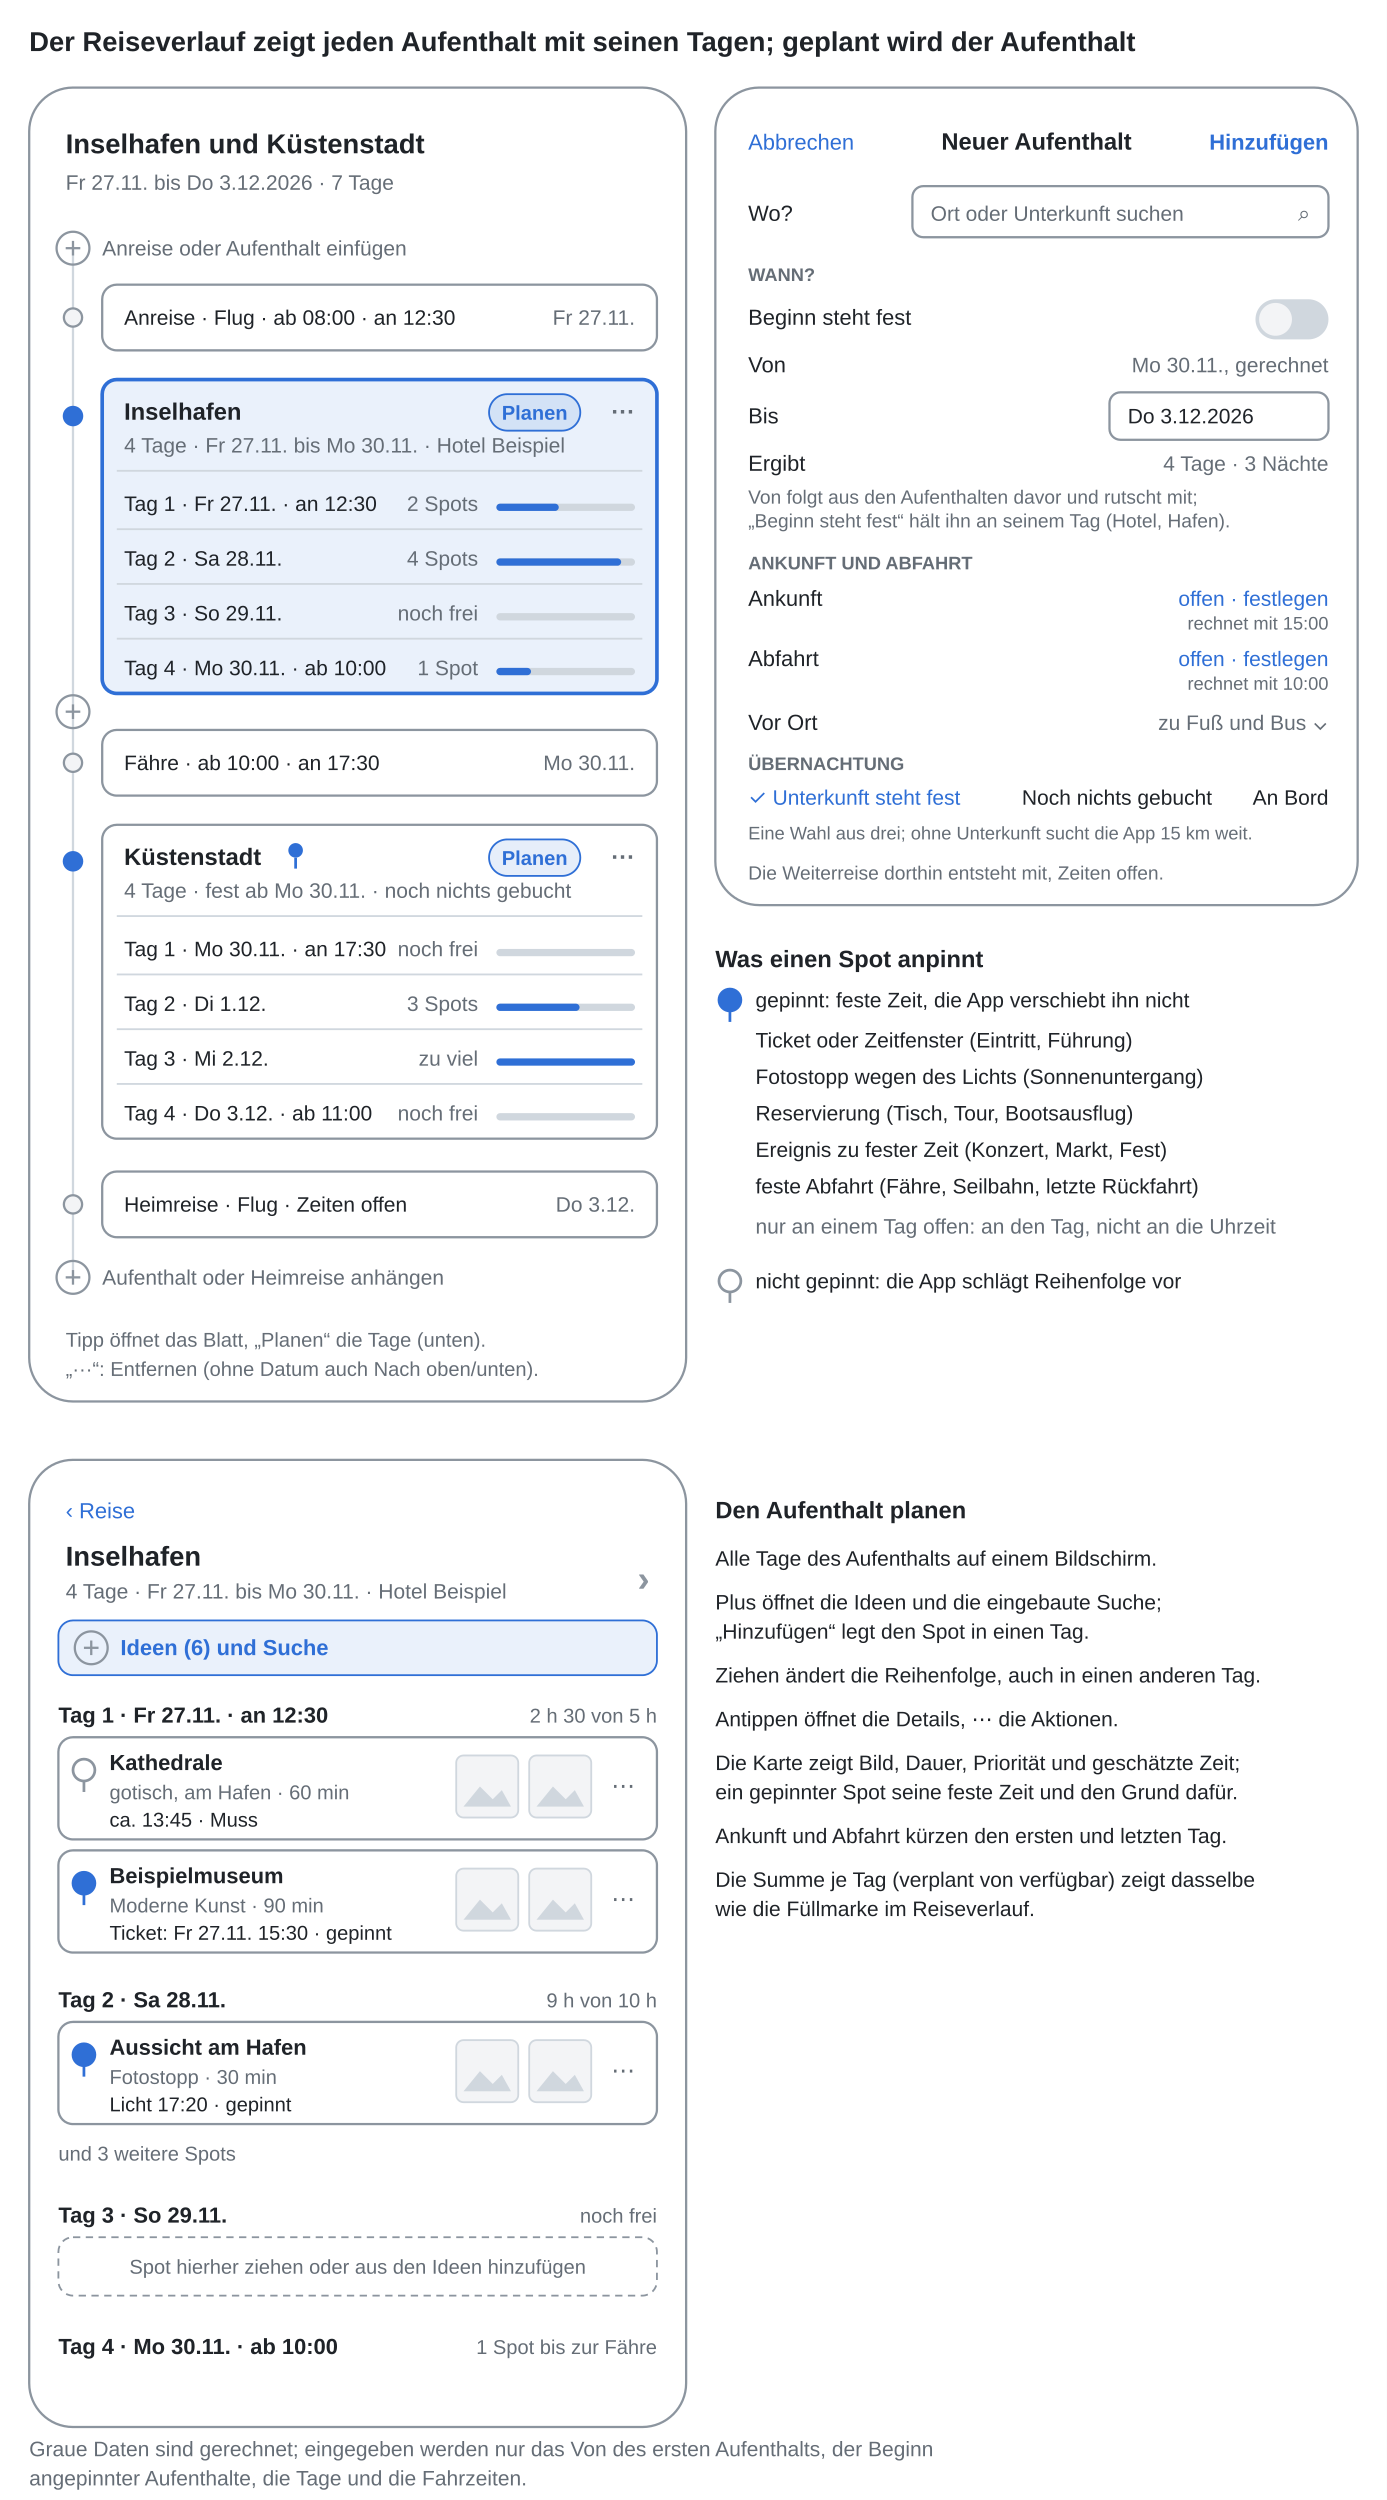
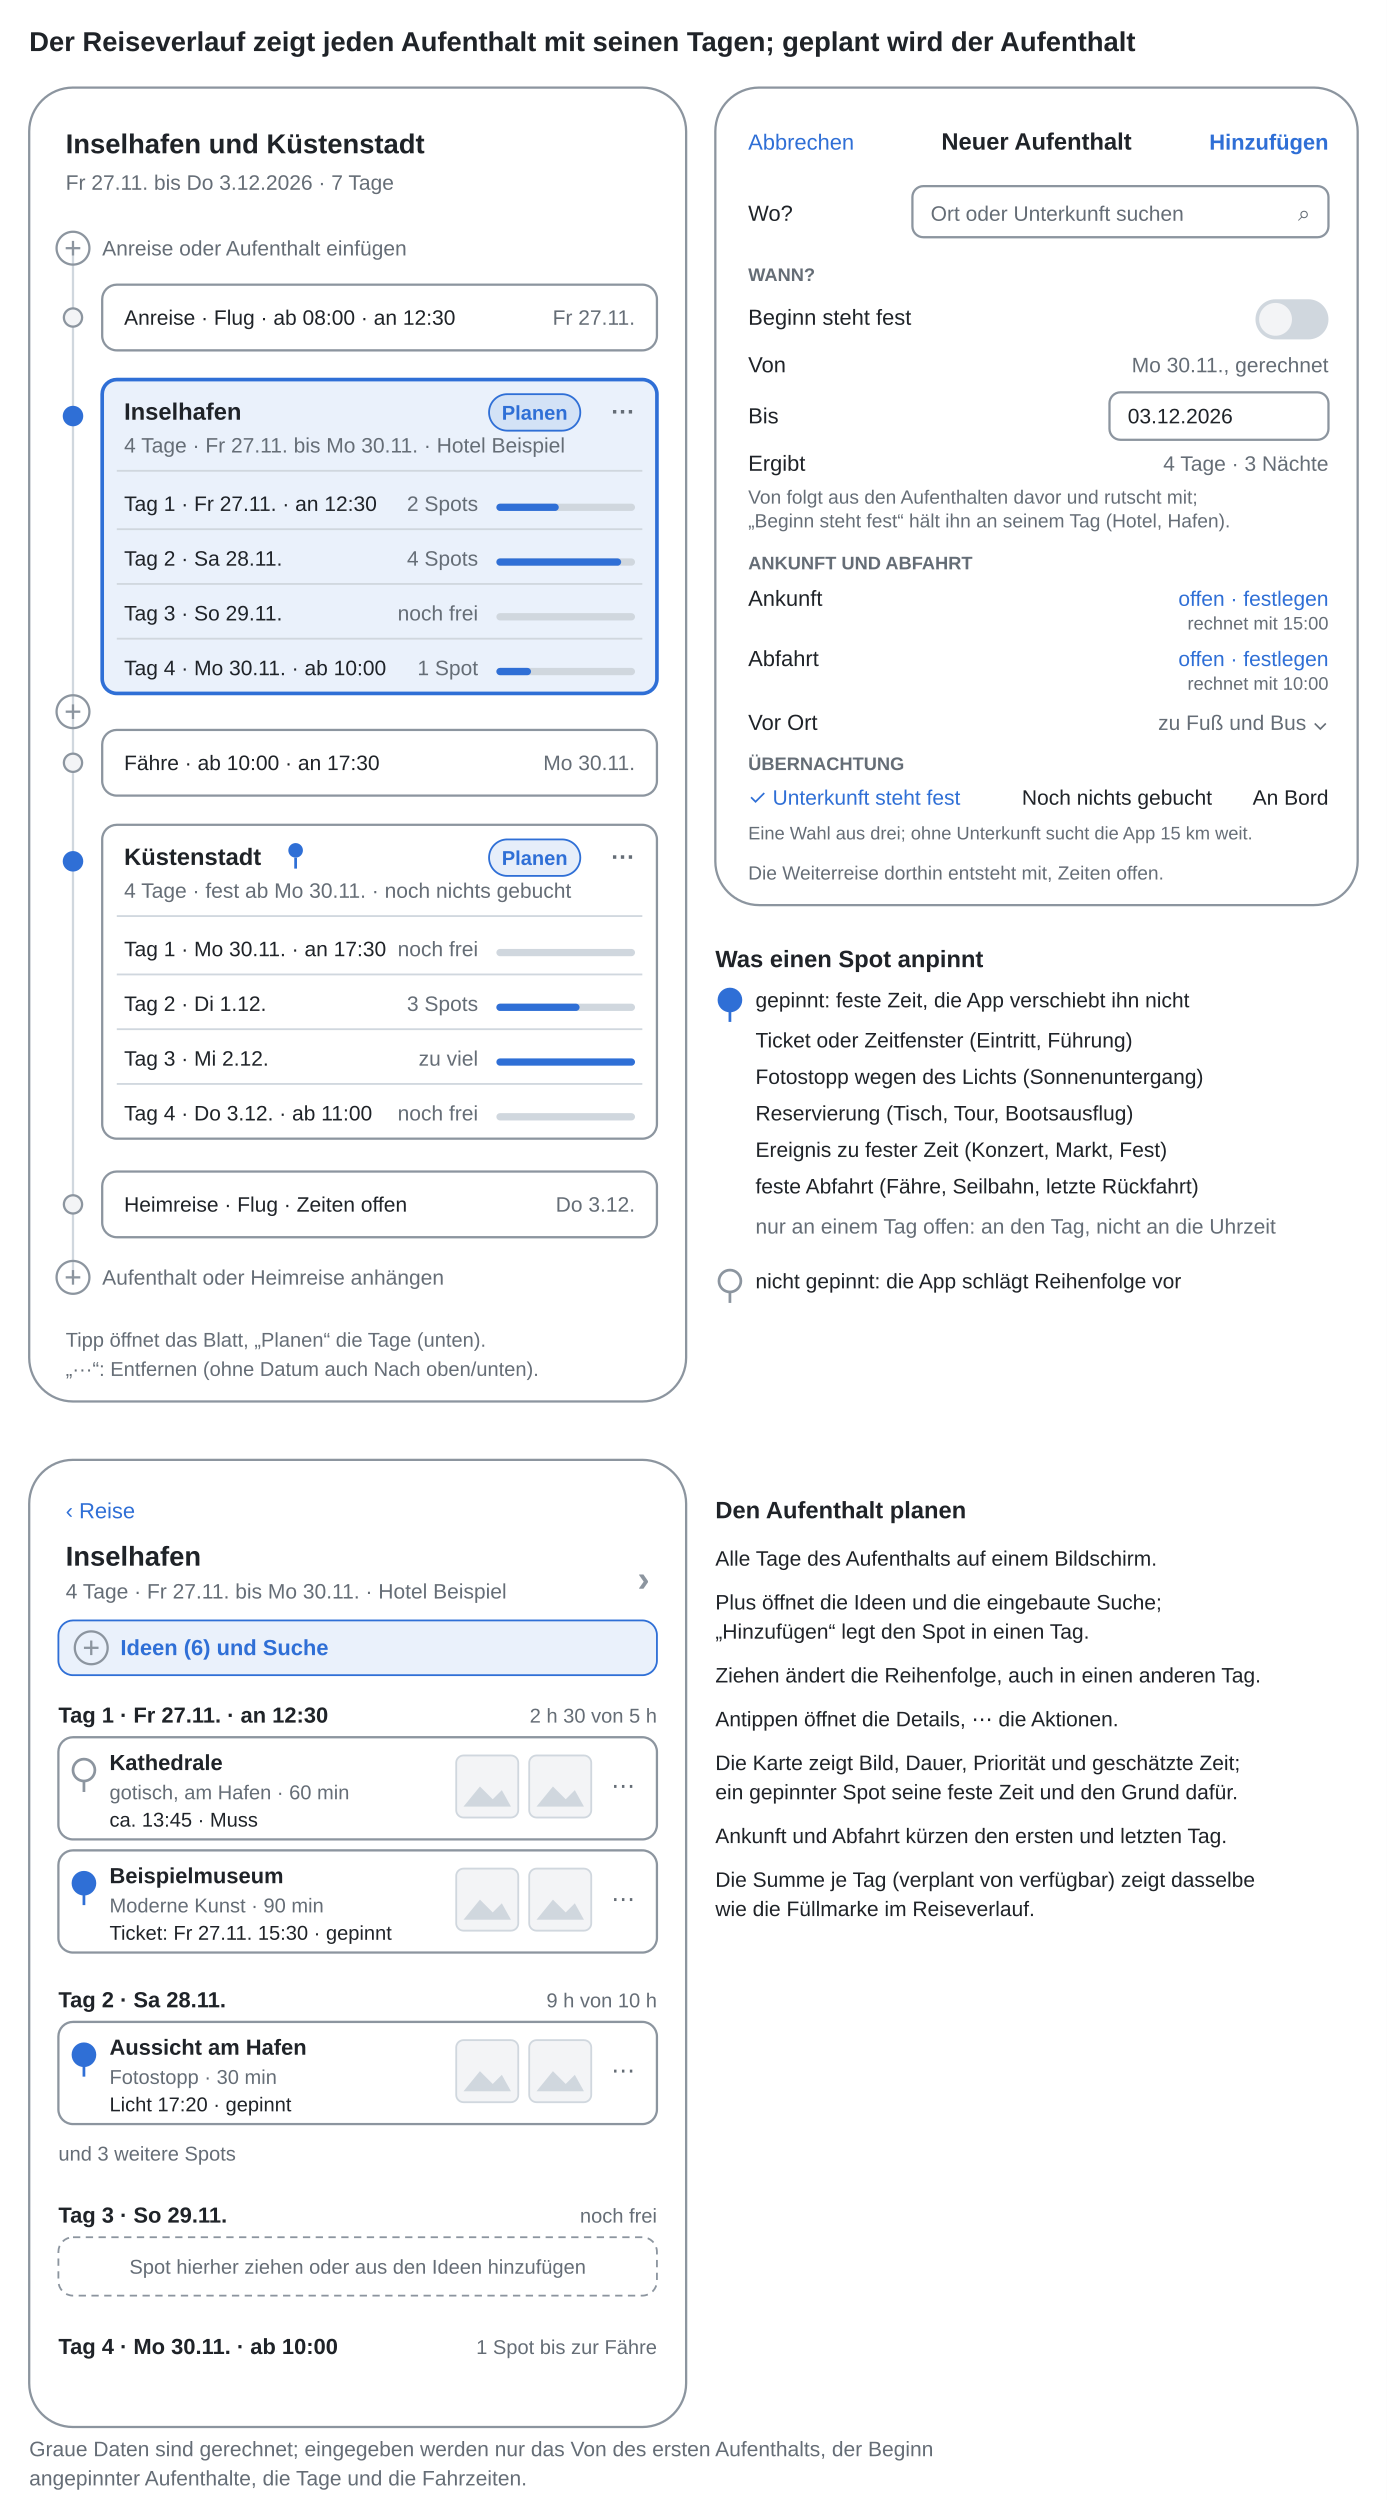
<svg xmlns="http://www.w3.org/2000/svg" width="760" height="1370" font-family="-apple-system, 'Helvetica Neue', Arial, sans-serif" viewBox="0 0 760 1370" role="img" aria-label="Der Reiseverlauf zeigt jeden Aufenthalt mit seinen Tagen; der Aufenthalt wird mit allen Tagen auf einmal geplant" font-size="13">
  <rect width="100%" height="100%" fill="#ffffff" />
  <text x="16" y="28" font-size="15" font-weight="600" fill="#1f2328">Der Reiseverlauf zeigt jeden Aufenthalt mit seinen Tagen; geplant wird der Aufenthalt</text>
  <g>
    <rect x="16" y="48" width="360" height="720" rx="24" fill="none" stroke="#8c959f" stroke-width="1.25" />
    <text x="36" y="84" font-size="15" font-weight="600" fill="#1f2328">Inselhafen und Küstenstadt</text>
    <text x="36" y="104" font-size="11.5" fill="#656d76">Fr 27.11. bis Do 3.12.2026 · 7 Tage</text>
  </g>
  <g>
    <line x1="40" y1="136" x2="40" y2="700" stroke="#d0d7de" stroke-width="1.25" />
  </g>
  <g>
    <g>
      <circle cx="40" cy="136" r="9" fill="none" stroke="#8c959f" stroke-width="1.25" />
      <path d="M36 136H44M40 132V140" stroke="#8c959f" stroke-width="1.25" />
    </g>
    <text x="56" y="140" font-size="11.5" fill="#656d76">Anreise oder Aufenthalt einfügen</text>
  </g>
  <g>
    <circle cx="40" cy="174" r="5" fill="#f3f4f6" stroke="#8c959f" stroke-width="1.25" />
    <rect x="56" y="156" width="304" height="36" rx="8" fill="none" fill-opacity="1" stroke="#8c959f" stroke-width="1.25" />
    <text x="68" y="178" font-size="11.5" fill="#1f2328">Anreise · Flug · ab 08:00 · an 12:30</text>
    <text x="348" y="178" text-anchor="end" font-size="11.5" fill="#656d76">Fr 27.11.</text>
  </g>
  <g>
    <circle cx="40" cy="228" r="5" fill="#2f6fd6" stroke="#2f6fd6" stroke-width="1.25" />
    <rect x="56" y="208" width="304" height="172" rx="8" fill="#2f6fd6" fill-opacity="0.1" stroke="#2f6fd6" stroke-width="2" />
    <text x="68" y="230" font-weight="600" fill="#1f2328">Inselhafen</text>
    <rect x="268" y="216" width="50" height="20" rx="10" fill="#2f6fd6" fill-opacity="0.12" stroke="#2f6fd6" />
    <text x="293" y="230" font-size="11" font-weight="600" text-anchor="middle" fill="#2f6fd6">Planen</text>
    <text x="348" y="230" font-size="13" font-weight="600" text-anchor="end" fill="#656d76">···</text>
    <text x="68" y="248" font-size="11.5" fill="#656d76">4 Tage · Fr 27.11. bis Mo 30.11. · Hotel Beispiel</text>
    <line x1="64" y1="258" x2="352" y2="258" stroke="#d0d7de" />
    <text x="68" y="280" font-size="11.5" fill="#1f2328">Tag 1 · Fr 27.11. · an 12:30</text>
    <text x="262" y="280" text-anchor="end" font-size="11.5" fill="#656d76">2 Spots</text>
    <g>
      <rect x="272" y="276" width="76" height="4" rx="2" fill="#d0d7de" />
      <rect x="272" y="276" width="34.2" height="4" rx="2" fill="#2f6fd6" />
    </g>
    <line x1="64" y1="290" x2="352" y2="290" stroke="#d0d7de" />
    <text x="68" y="310" font-size="11.5" fill="#1f2328">Tag 2 · Sa 28.11.</text>
    <text x="262" y="310" text-anchor="end" font-size="11.5" fill="#656d76">4 Spots</text>
    <g>
      <rect x="272" y="306" width="76" height="4" rx="2" fill="#d0d7de" />
      <rect x="272" y="306" width="68.4" height="4" rx="2" fill="#2f6fd6" />
    </g>
    <line x1="64" y1="320" x2="352" y2="320" stroke="#d0d7de" />
    <text x="68" y="340" font-size="11.5" fill="#1f2328">Tag 3 · So 29.11.</text>
    <text x="262" y="340" text-anchor="end" font-size="11.5" fill="#656d76">noch frei</text>
    <g>
      <rect x="272" y="336" width="76" height="4" rx="2" fill="#d0d7de" />
      <rect x="272" y="336" width="0" height="4" rx="2" fill="#2f6fd6" />
    </g>
    <line x1="64" y1="350" x2="352" y2="350" stroke="#d0d7de" />
    <text x="68" y="370" font-size="11.5" fill="#1f2328">Tag 4 · Mo 30.11. · ab 10:00</text>
    <text x="262" y="370" text-anchor="end" font-size="11.5" fill="#656d76">1 Spot</text>
    <g>
      <rect x="272" y="366" width="76" height="4" rx="2" fill="#d0d7de" />
      <rect x="272" y="366" width="19" height="4" rx="2" fill="#2f6fd6" />
    </g>
  </g>
  <g>
    <g>
      <circle cx="40" cy="390" r="9" fill="none" stroke="#8c959f" stroke-width="1.25" />
      <path d="M36 390H44M40 386V394" stroke="#8c959f" stroke-width="1.25" />
    </g>
  </g>
  <g>
    <circle cx="40" cy="418" r="5" fill="#f3f4f6" stroke="#8c959f" stroke-width="1.25" />
    <rect x="56" y="400" width="304" height="36" rx="8" fill="none" fill-opacity="1" stroke="#8c959f" stroke-width="1.25" />
    <text x="68" y="422" font-size="11.5" fill="#1f2328">Fähre · ab 10:00 · an 17:30</text>
    <text x="348" y="422" text-anchor="end" font-size="11.5" fill="#656d76">Mo 30.11.</text>
  </g>
  <g>
    <circle cx="40" cy="472" r="5" fill="#2f6fd6" stroke="#2f6fd6" stroke-width="1.25" />
    <rect x="56" y="452" width="304" height="172" rx="8" fill="none" fill-opacity="1" stroke="#8c959f" stroke-width="1.25" />
    <text x="68" y="474" font-weight="600" fill="#1f2328">Küstenstadt</text>
    <circle cx="162" cy="466" r="4" fill="#2f6fd6" />
    <line x1="162" y1="470" x2="162" y2="476" stroke="#2f6fd6" stroke-width="1.5" />
    <rect x="268" y="460" width="50" height="20" rx="10" fill="#2f6fd6" fill-opacity="0.12" stroke="#2f6fd6" />
    <text x="293" y="474" font-size="11" font-weight="600" text-anchor="middle" fill="#2f6fd6">Planen</text>
    <text x="348" y="474" font-size="13" font-weight="600" text-anchor="end" fill="#656d76">···</text>
    <text x="68" y="492" font-size="11.5" fill="#656d76">4 Tage · fest ab Mo 30.11. · noch nichts gebucht</text>
    <line x1="64" y1="502" x2="352" y2="502" stroke="#d0d7de" />
    <text x="68" y="524" font-size="11.5" fill="#1f2328">Tag 1 · Mo 30.11. · an 17:30</text>
    <text x="262" y="524" text-anchor="end" font-size="11.5" fill="#656d76">noch frei</text>
    <g>
      <rect x="272" y="520" width="76" height="4" rx="2" fill="#d0d7de" />
      <rect x="272" y="520" width="0" height="4" rx="2" fill="#2f6fd6" />
    </g>
    <line x1="64" y1="534" x2="352" y2="534" stroke="#d0d7de" />
    <text x="68" y="554" font-size="11.5" fill="#1f2328">Tag 2 · Di 1.12.</text>
    <text x="262" y="554" text-anchor="end" font-size="11.5" fill="#656d76">3 Spots</text>
    <g>
      <rect x="272" y="550" width="76" height="4" rx="2" fill="#d0d7de" />
      <rect x="272" y="550" width="45.6" height="4" rx="2" fill="#2f6fd6" />
    </g>
    <line x1="64" y1="564" x2="352" y2="564" stroke="#d0d7de" />
    <text x="68" y="584" font-size="11.5" fill="#1f2328">Tag 3 · Mi 2.12.</text>
    <text x="262" y="584" text-anchor="end" font-size="11.5" fill="#656d76">zu viel</text>
    <rect x="272" y="580" width="76" height="4" rx="2" fill="#2f6fd6" />
    <line x1="64" y1="594" x2="352" y2="594" stroke="#d0d7de" />
    <text x="68" y="614" font-size="11.5" fill="#1f2328">Tag 4 · Do 3.12. · ab 11:00</text>
    <text x="262" y="614" text-anchor="end" font-size="11.5" fill="#656d76">noch frei</text>
    <g>
      <rect x="272" y="610" width="76" height="4" rx="2" fill="#d0d7de" />
      <rect x="272" y="610" width="0" height="4" rx="2" fill="#2f6fd6" />
    </g>
  </g>
  <g>
    <circle cx="40" cy="660" r="5" fill="#f3f4f6" stroke="#8c959f" stroke-width="1.25" />
    <rect x="56" y="642" width="304" height="36" rx="8" fill="none" fill-opacity="1" stroke="#8c959f" stroke-width="1.25" />
    <text x="68" y="664" font-size="11.5" fill="#1f2328">Heimreise · Flug · Zeiten offen</text>
    <text x="348" y="664" text-anchor="end" font-size="11.5" fill="#656d76">Do 3.12.</text>
  </g>
  <g>
    <g>
      <circle cx="40" cy="700" r="9" fill="none" stroke="#8c959f" stroke-width="1.25" />
      <path d="M36 700H44M40 696V704" stroke="#8c959f" stroke-width="1.25" />
    </g>
    <text x="56" y="704" font-size="11.5" fill="#656d76">Aufenthalt oder Heimreise anhängen</text>
  </g>
  <text x="36" y="738" font-size="11" fill="#656d76">Tipp öffnet das Blatt, „Planen“ die Tage (unten).</text>
  <text x="36" y="754" font-size="11" fill="#656d76">„···“: Entfernen (ohne Datum auch Nach oben/unten).</text>
  <g>
    <rect x="392" y="48" width="352" height="448" rx="24" fill="none" stroke="#8c959f" stroke-width="1.25" />
    <text x="410" y="82" font-size="12" fill="#2f6fd6">Abbrechen</text>
    <text x="568" y="82" text-anchor="middle" font-size="13" font-weight="600" fill="#1f2328">Neuer Aufenthalt</text>
    <text x="728" y="82" text-anchor="end" font-size="12" font-weight="600" fill="#2f6fd6">Hinzufügen</text>
    <text x="410" y="121" font-size="12" fill="#1f2328">Wo?</text>
    <rect x="500" y="102" width="228" height="28" rx="6" fill="none" stroke="#8c959f" stroke-width="1.25" />
    <text x="510" y="121" font-size="11.5" fill="#656d76">Ort oder Unterkunft suchen</text>
    <text x="718" y="121" text-anchor="end" font-size="12" fill="#656d76">⌕</text>
    <text x="410" y="154" font-size="10" font-weight="600" fill="#656d76">WANN?</text>
    <text x="410" y="178" font-size="12" fill="#1f2328">Beginn steht fest</text>
    <rect x="688" y="164" width="40" height="22" rx="11" fill="#d0d7de" />
    <circle cx="699" cy="175" r="9" fill="#f3f4f6" />
    <text x="410" y="204" font-size="12" fill="#1f2328">Von</text>
    <text x="728" y="204" font-size="11.5" text-anchor="end" fill="#656d76">Mo 30.11., gerechnet</text>
    <text x="410" y="232" font-size="12" fill="#1f2328">Bis</text>
    <rect x="608" y="215" width="120" height="26" rx="6" fill="none" stroke="#8c959f" stroke-width="1.25" />
-     <text x="618" y="232" font-size="11.5" fill="#1f2328">Do 3.12.2026</text>
+     <text x="618" y="232" font-size="11.5" fill="#1f2328">03.12.2026</text>
    <text x="410" y="258" font-size="12" fill="#1f2328">Ergibt</text>
    <text x="728" y="258" font-size="11.5" text-anchor="end" fill="#656d76">4 Tage · 3 Nächte</text>
    <text x="410" y="276" font-size="10.5" fill="#656d76">Von folgt aus den Aufenthalten davor und rutscht mit;</text>
    <text x="410" y="289" font-size="10.5" fill="#656d76">„Beginn steht fest“ hält ihn an seinem Tag (Hotel, Hafen).</text>
    <text x="410" y="312" font-size="10" font-weight="600" fill="#656d76">ANKUNFT UND ABFAHRT</text>
    <text x="410" y="332" font-size="12" fill="#1f2328">Ankunft</text>
    <text x="728" y="332" font-size="11.5" text-anchor="end" fill="#2f6fd6">offen · festlegen</text>
    <text x="728" y="345" font-size="10" text-anchor="end" fill="#656d76">rechnet mit 15:00</text>
    <text x="410" y="365" font-size="12" fill="#1f2328">Abfahrt</text>
    <text x="728" y="365" font-size="11.5" text-anchor="end" fill="#2f6fd6">offen · festlegen</text>
    <text x="728" y="378" font-size="10" text-anchor="end" fill="#656d76">rechnet mit 10:00</text>
    <text x="410" y="400" font-size="12" fill="#1f2328">Vor Ort</text>
    <text x="728" y="400" font-size="11.5" text-anchor="end" fill="#656d76">zu Fuß und Bus ⌄</text>
    <text x="410" y="422" font-size="10" font-weight="600" fill="#656d76">ÜBERNACHTUNG</text>
    <text x="410" y="441" font-size="11.5" fill="#2f6fd6">✓ Unterkunft steht fest</text>
    <text x="560" y="441" font-size="11.5" fill="#1f2328">Noch nichts gebucht</text>
    <text x="728" y="441" font-size="11.5" text-anchor="end" fill="#1f2328">An Bord</text>
    <text x="410" y="460" font-size="10" fill="#656d76">Eine Wahl aus drei; ohne Unterkunft sucht die App 15 km weit.</text>
    <text x="410" y="482" font-size="10.5" fill="#656d76">Die Weiterreise dorthin entsteht mit, Zeiten offen.</text>
  </g>
  <g>
    <text x="392" y="530" font-size="13" font-weight="600" fill="#1f2328">Was einen Spot anpinnt</text>
    <g>
      <circle cx="400" cy="548" r="6" fill="#2f6fd6" stroke="#2f6fd6" stroke-width="1.5" />
      <line x1="400" y1="554" x2="400" y2="560" stroke="#2f6fd6" stroke-width="1.5" />
    </g>
    <text x="414" y="552" font-size="11.5" fill="#1f2328">gepinnt: feste Zeit, die App verschiebt ihn nicht</text>
    <text x="414" y="574" font-size="11.5" fill="#1f2328">Ticket oder Zeitfenster (Eintritt, Führung)</text>
    <text x="414" y="594" font-size="11.5" fill="#1f2328">Fotostopp wegen des Lichts (Sonnenuntergang)</text>
    <text x="414" y="614" font-size="11.5" fill="#1f2328">Reservierung (Tisch, Tour, Bootsausflug)</text>
    <text x="414" y="634" font-size="11.5" fill="#1f2328">Ereignis zu fester Zeit (Konzert, Markt, Fest)</text>
    <text x="414" y="654" font-size="11.5" fill="#1f2328">feste Abfahrt (Fähre, Seilbahn, letzte Rückfahrt)</text>
    <text x="414" y="676" font-size="11.5" fill="#656d76">nur an einem Tag offen: an den Tag, nicht an die Uhrzeit</text>
    <g>
      <circle cx="400" cy="702" r="6" fill="none" stroke="#8c959f" stroke-width="1.5" />
      <line x1="400" y1="708" x2="400" y2="714" stroke="#8c959f" stroke-width="1.5" />
    </g>
    <text x="414" y="706" font-size="11.5" fill="#1f2328">nicht gepinnt: die App schlägt Reihenfolge vor</text>
  </g>
  <g>
    <rect x="16" y="800" width="360" height="530" rx="24" fill="none" stroke="#8c959f" stroke-width="1.25" />
    <text x="36" y="832" font-size="12" fill="#2f6fd6">‹ Reise</text>
    <text x="356" y="872" text-anchor="end" font-size="20" font-weight="600" fill="#8c959f">›</text>
    <text x="36" y="858" font-size="15" font-weight="600" fill="#1f2328">Inselhafen</text>
    <text x="36" y="876" font-size="11.5" fill="#656d76">4 Tage · Fr 27.11. bis Mo 30.11. · Hotel Beispiel</text>
    <rect x="32" y="888" width="328" height="30" rx="8" fill="#2f6fd6" fill-opacity="0.1" stroke="#2f6fd6" />
    <g>
      <circle cx="50" cy="903" r="9" fill="none" stroke="#8c959f" stroke-width="1.25" />
      <path d="M46 903H54M50 899V907" stroke="#8c959f" stroke-width="1.25" />
    </g>
    <text x="66" y="907" font-size="12" font-weight="600" fill="#2f6fd6">Ideen (6) und Suche</text>
    <text x="32" y="944" font-size="12" font-weight="600" fill="#1f2328">Tag 1 · Fr 27.11. · an 12:30</text>
    <text x="360" y="944" text-anchor="end" font-size="11" fill="#656d76">2 h 30 von 5 h</text>
    <rect x="32" y="952" width="328" height="56" rx="8" fill="none" fill-opacity="1" stroke="#8c959f" stroke-width="1.25" />
    <g>
      <circle cx="46" cy="970" r="6" fill="none" stroke="#8c959f" stroke-width="1.5" />
      <line x1="46" y1="976" x2="46" y2="982" stroke="#8c959f" stroke-width="1.5" />
    </g>
    <text x="60" y="970" font-size="12" font-weight="600" fill="#1f2328">Kathedrale</text>
    <text x="60" y="986" font-size="11" fill="#656d76">gotisch, am Hafen · 60 min</text>
    <text x="60" y="1001" font-size="11" fill="#1f2328">ca. 13:45 · Muss</text>
    <g>
      <rect x="250" y="962" width="34" height="34" rx="4" fill="#f3f4f6" stroke="#d0d7de" />
      <path d="M254 990L263 979L270 986L275 981L280 990Z" fill="#d0d7de" />
    </g>
    <g>
      <rect x="290" y="962" width="34" height="34" rx="4" fill="#f3f4f6" stroke="#d0d7de" />
      <path d="M294 990L303 979L310 986L315 981L320 990Z" fill="#d0d7de" />
    </g>
    <text x="348" y="983" text-anchor="end" font-size="13" fill="#656d76">⋯</text>
    <rect x="32" y="1014" width="328" height="56" rx="8" fill="none" fill-opacity="1" stroke="#8c959f" stroke-width="1.25" />
    <g>
      <circle cx="46" cy="1032" r="6" fill="#2f6fd6" stroke="#2f6fd6" stroke-width="1.5" />
      <line x1="46" y1="1038" x2="46" y2="1044" stroke="#2f6fd6" stroke-width="1.5" />
    </g>
    <text x="60" y="1032" font-size="12" font-weight="600" fill="#1f2328">Beispielmuseum</text>
    <text x="60" y="1048" font-size="11" fill="#656d76">Moderne Kunst · 90 min</text>
    <text x="60" y="1063" font-size="11" fill="#1f2328">Ticket: Fr 27.11. 15:30 · gepinnt</text>
    <g>
      <rect x="250" y="1024" width="34" height="34" rx="4" fill="#f3f4f6" stroke="#d0d7de" />
      <path d="M254 1052L263 1041L270 1048L275 1043L280 1052Z" fill="#d0d7de" />
    </g>
    <g>
      <rect x="290" y="1024" width="34" height="34" rx="4" fill="#f3f4f6" stroke="#d0d7de" />
      <path d="M294 1052L303 1041L310 1048L315 1043L320 1052Z" fill="#d0d7de" />
    </g>
    <text x="348" y="1045" text-anchor="end" font-size="13" fill="#656d76">⋯</text>
    <text x="32" y="1100" font-size="12" font-weight="600" fill="#1f2328">Tag 2 · Sa 28.11.</text>
    <text x="360" y="1100" text-anchor="end" font-size="11" fill="#656d76">9 h von 10 h</text>
    <rect x="32" y="1108" width="328" height="56" rx="8" fill="none" fill-opacity="1" stroke="#8c959f" stroke-width="1.25" />
    <g>
      <circle cx="46" cy="1126" r="6" fill="#2f6fd6" stroke="#2f6fd6" stroke-width="1.5" />
      <line x1="46" y1="1132" x2="46" y2="1138" stroke="#2f6fd6" stroke-width="1.5" />
    </g>
    <text x="60" y="1126" font-size="12" font-weight="600" fill="#1f2328">Aussicht am Hafen</text>
    <text x="60" y="1142" font-size="11" fill="#656d76">Fotostopp · 30 min</text>
    <text x="60" y="1157" font-size="11" fill="#1f2328">Licht 17:20 · gepinnt</text>
    <g>
      <rect x="250" y="1118" width="34" height="34" rx="4" fill="#f3f4f6" stroke="#d0d7de" />
      <path d="M254 1146L263 1135L270 1142L275 1137L280 1146Z" fill="#d0d7de" />
    </g>
    <g>
      <rect x="290" y="1118" width="34" height="34" rx="4" fill="#f3f4f6" stroke="#d0d7de" />
      <path d="M294 1146L303 1135L310 1142L315 1137L320 1146Z" fill="#d0d7de" />
    </g>
    <text x="348" y="1139" text-anchor="end" font-size="13" fill="#656d76">⋯</text>
    <text x="32" y="1184" font-size="11" fill="#656d76">und 3 weitere Spots</text>
    <text x="32" y="1218" font-size="12" font-weight="600" fill="#1f2328">Tag 3 · So 29.11.</text>
    <text x="360" y="1218" text-anchor="end" font-size="11" fill="#656d76">noch frei</text>
    <rect x="32" y="1226" width="328" height="32" rx="8" fill="none" stroke="#8c959f" stroke-dasharray="4 3" />
    <text x="196" y="1246" text-anchor="middle" font-size="11" fill="#656d76">Spot hierher ziehen oder aus den Ideen hinzufügen</text>
    <text x="32" y="1290" font-size="12" font-weight="600" fill="#1f2328">Tag 4 · Mo 30.11. · ab 10:00</text>
    <text x="360" y="1290" text-anchor="end" font-size="11" fill="#656d76">1 Spot bis zur Fähre</text>
  </g>
  <g>
    <text x="392" y="832" font-size="13" font-weight="600" fill="#1f2328">Den Aufenthalt planen</text>
    <text x="392" y="858" font-size="11.5" fill="#1f2328">Alle Tage des Aufenthalts auf einem Bildschirm.</text>
    <text x="392" y="882" font-size="11.5" fill="#1f2328">Plus öffnet die Ideen und die eingebaute Suche;</text>
    <text x="392" y="898" font-size="11.5" fill="#1f2328">„Hinzufügen“ legt den Spot in einen Tag.</text>
    <text x="392" y="922" font-size="11.5" fill="#1f2328">Ziehen ändert die Reihenfolge, auch in einen anderen Tag.</text>
    <text x="392" y="946" font-size="11.5" fill="#1f2328">Antippen öffnet die Details, ⋯ die Aktionen.</text>
    <text x="392" y="970" font-size="11.5" fill="#1f2328">Die Karte zeigt Bild, Dauer, Priorität und geschätzte Zeit;</text>
    <text x="392" y="986" font-size="11.5" fill="#1f2328">ein gepinnter Spot seine feste Zeit und den Grund dafür.</text>
    <text x="392" y="1010" font-size="11.5" fill="#1f2328">Ankunft und Abfahrt kürzen den ersten und letzten Tag.</text>
    <text x="392" y="1034" font-size="11.5" fill="#1f2328">Die Summe je Tag (verplant von verfügbar) zeigt dasselbe</text>
    <text x="392" y="1050" font-size="11.5" fill="#1f2328">wie die Füllmarke im Reiseverlauf.</text>
  </g>
  <text x="16" y="1346" font-size="11.5" fill="#656d76">Graue Daten sind gerechnet; eingegeben werden nur das Von des ersten Aufenthalts, der Beginn</text>
  <text x="16" y="1362" font-size="11.5" fill="#656d76">angepinnter Aufenthalte, die Tage und die Fahrzeiten.</text>
</svg>
